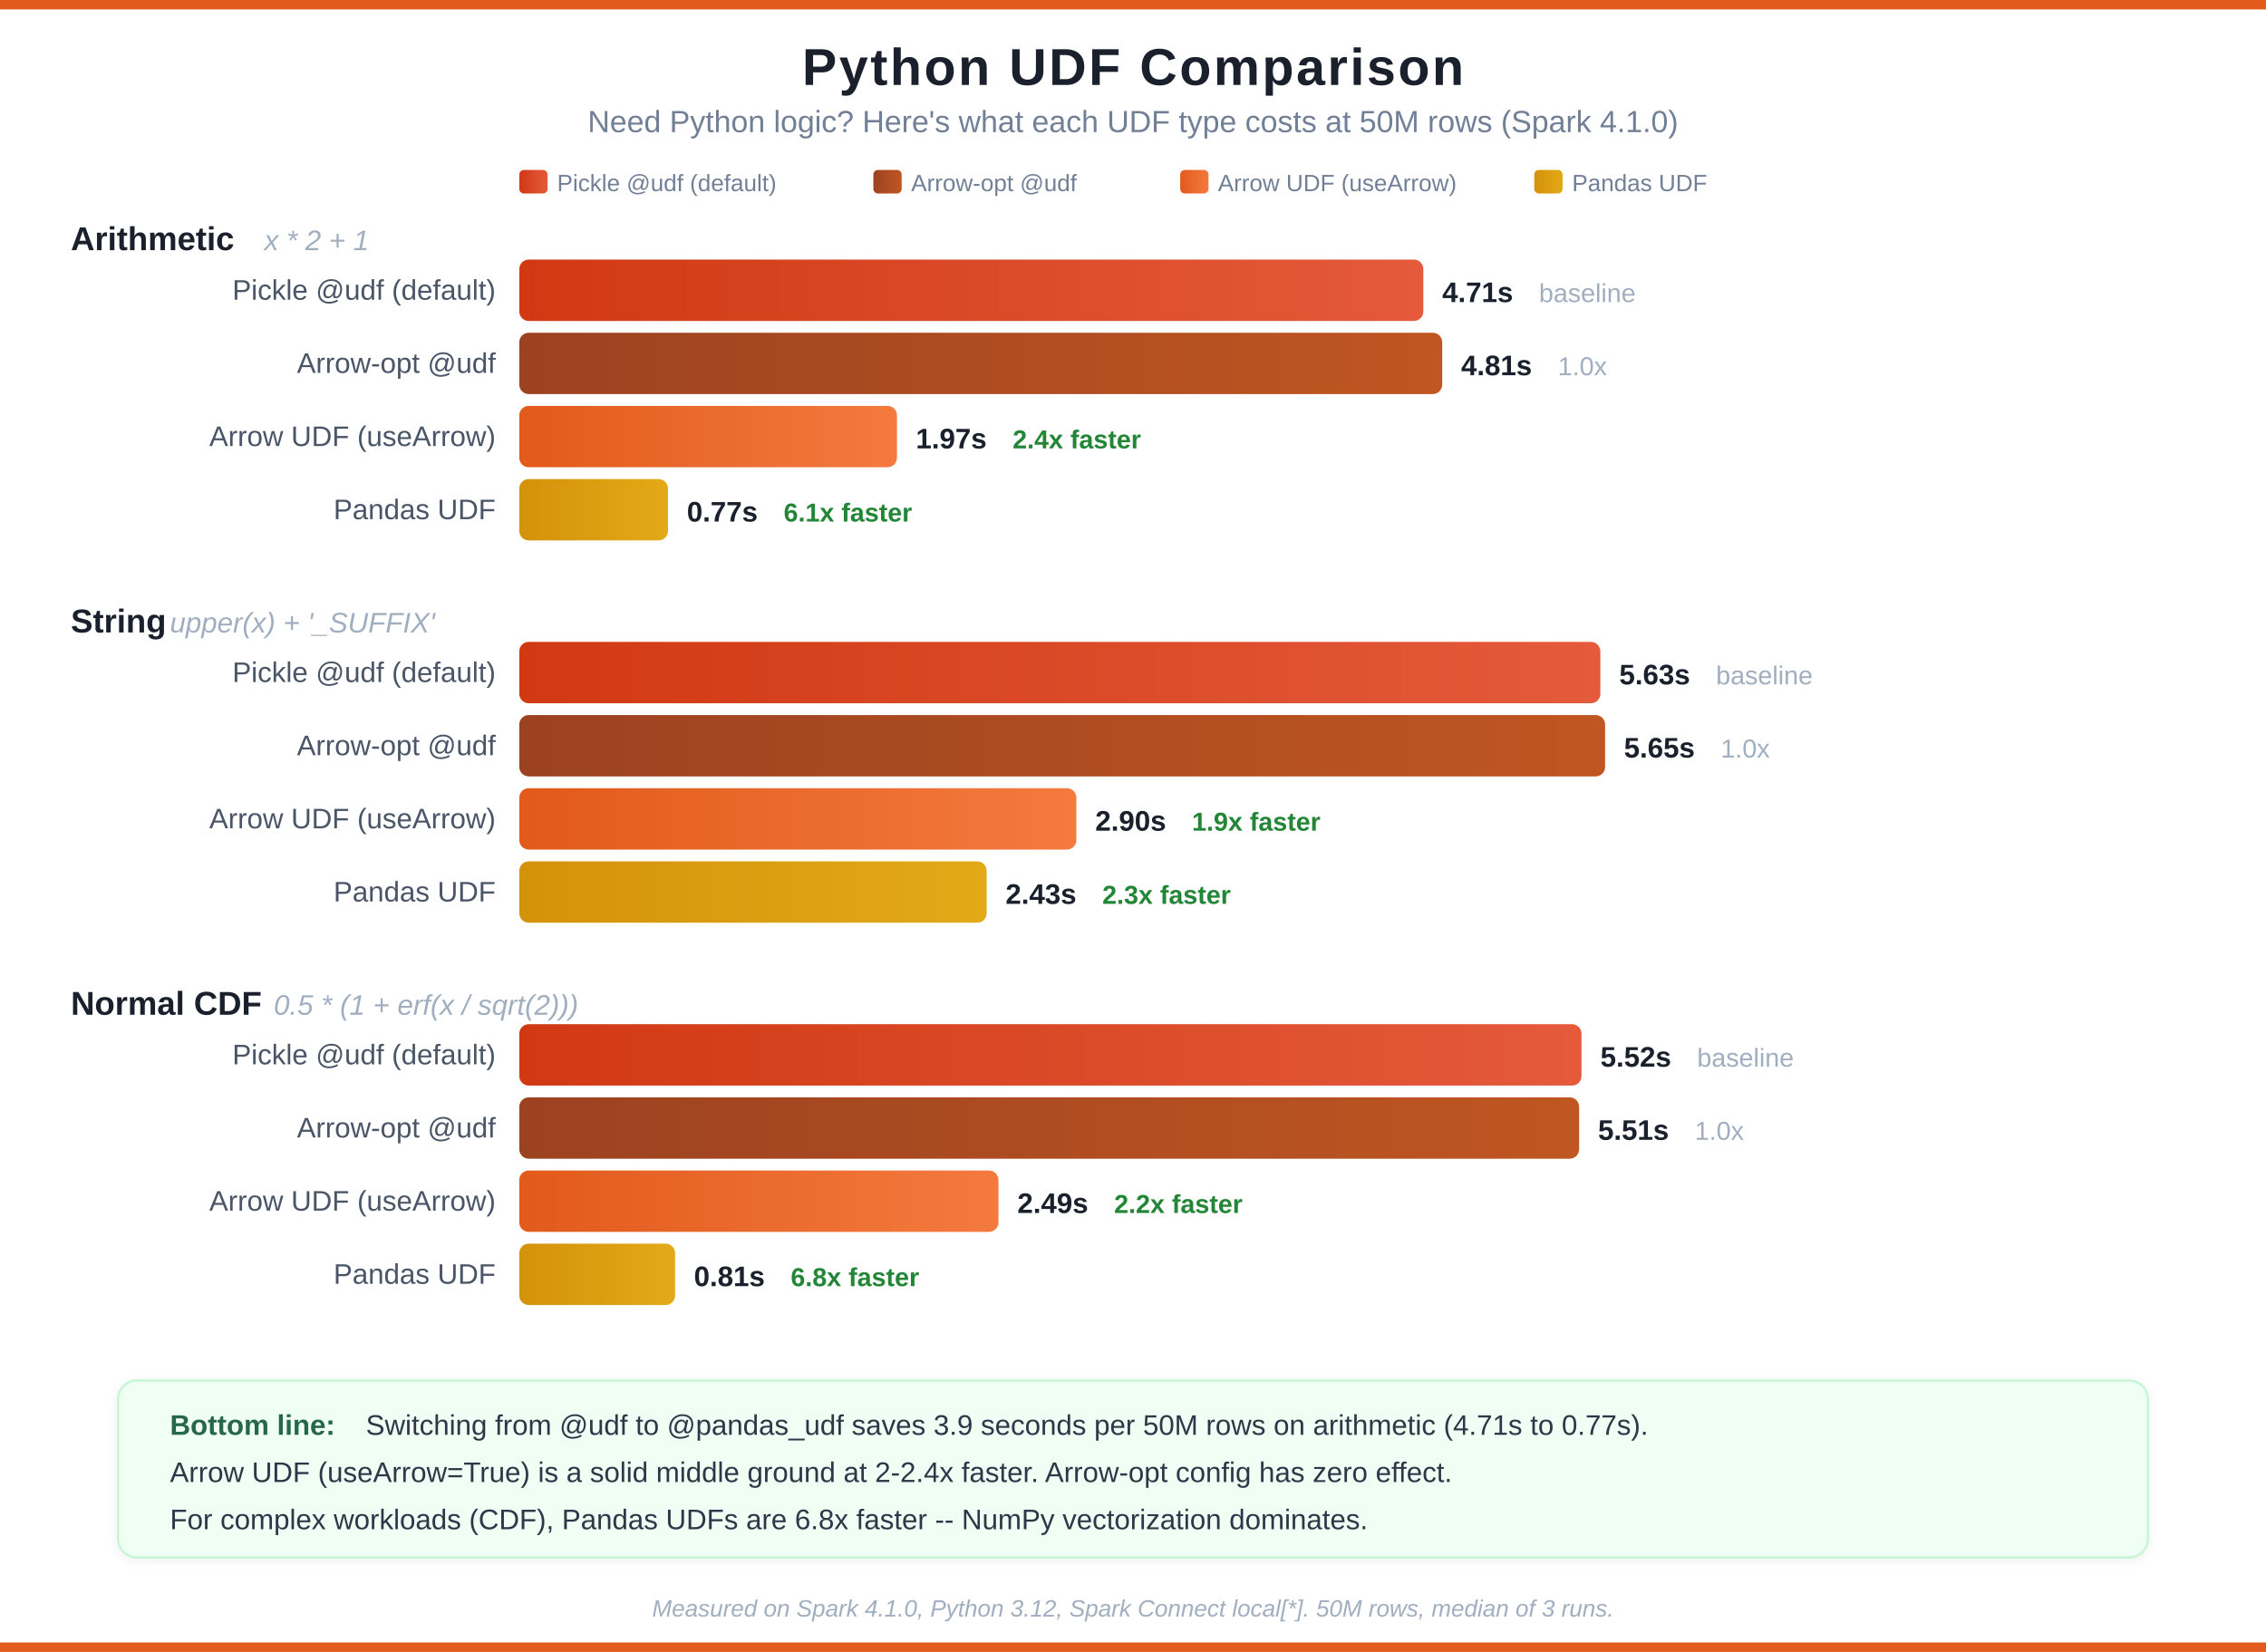
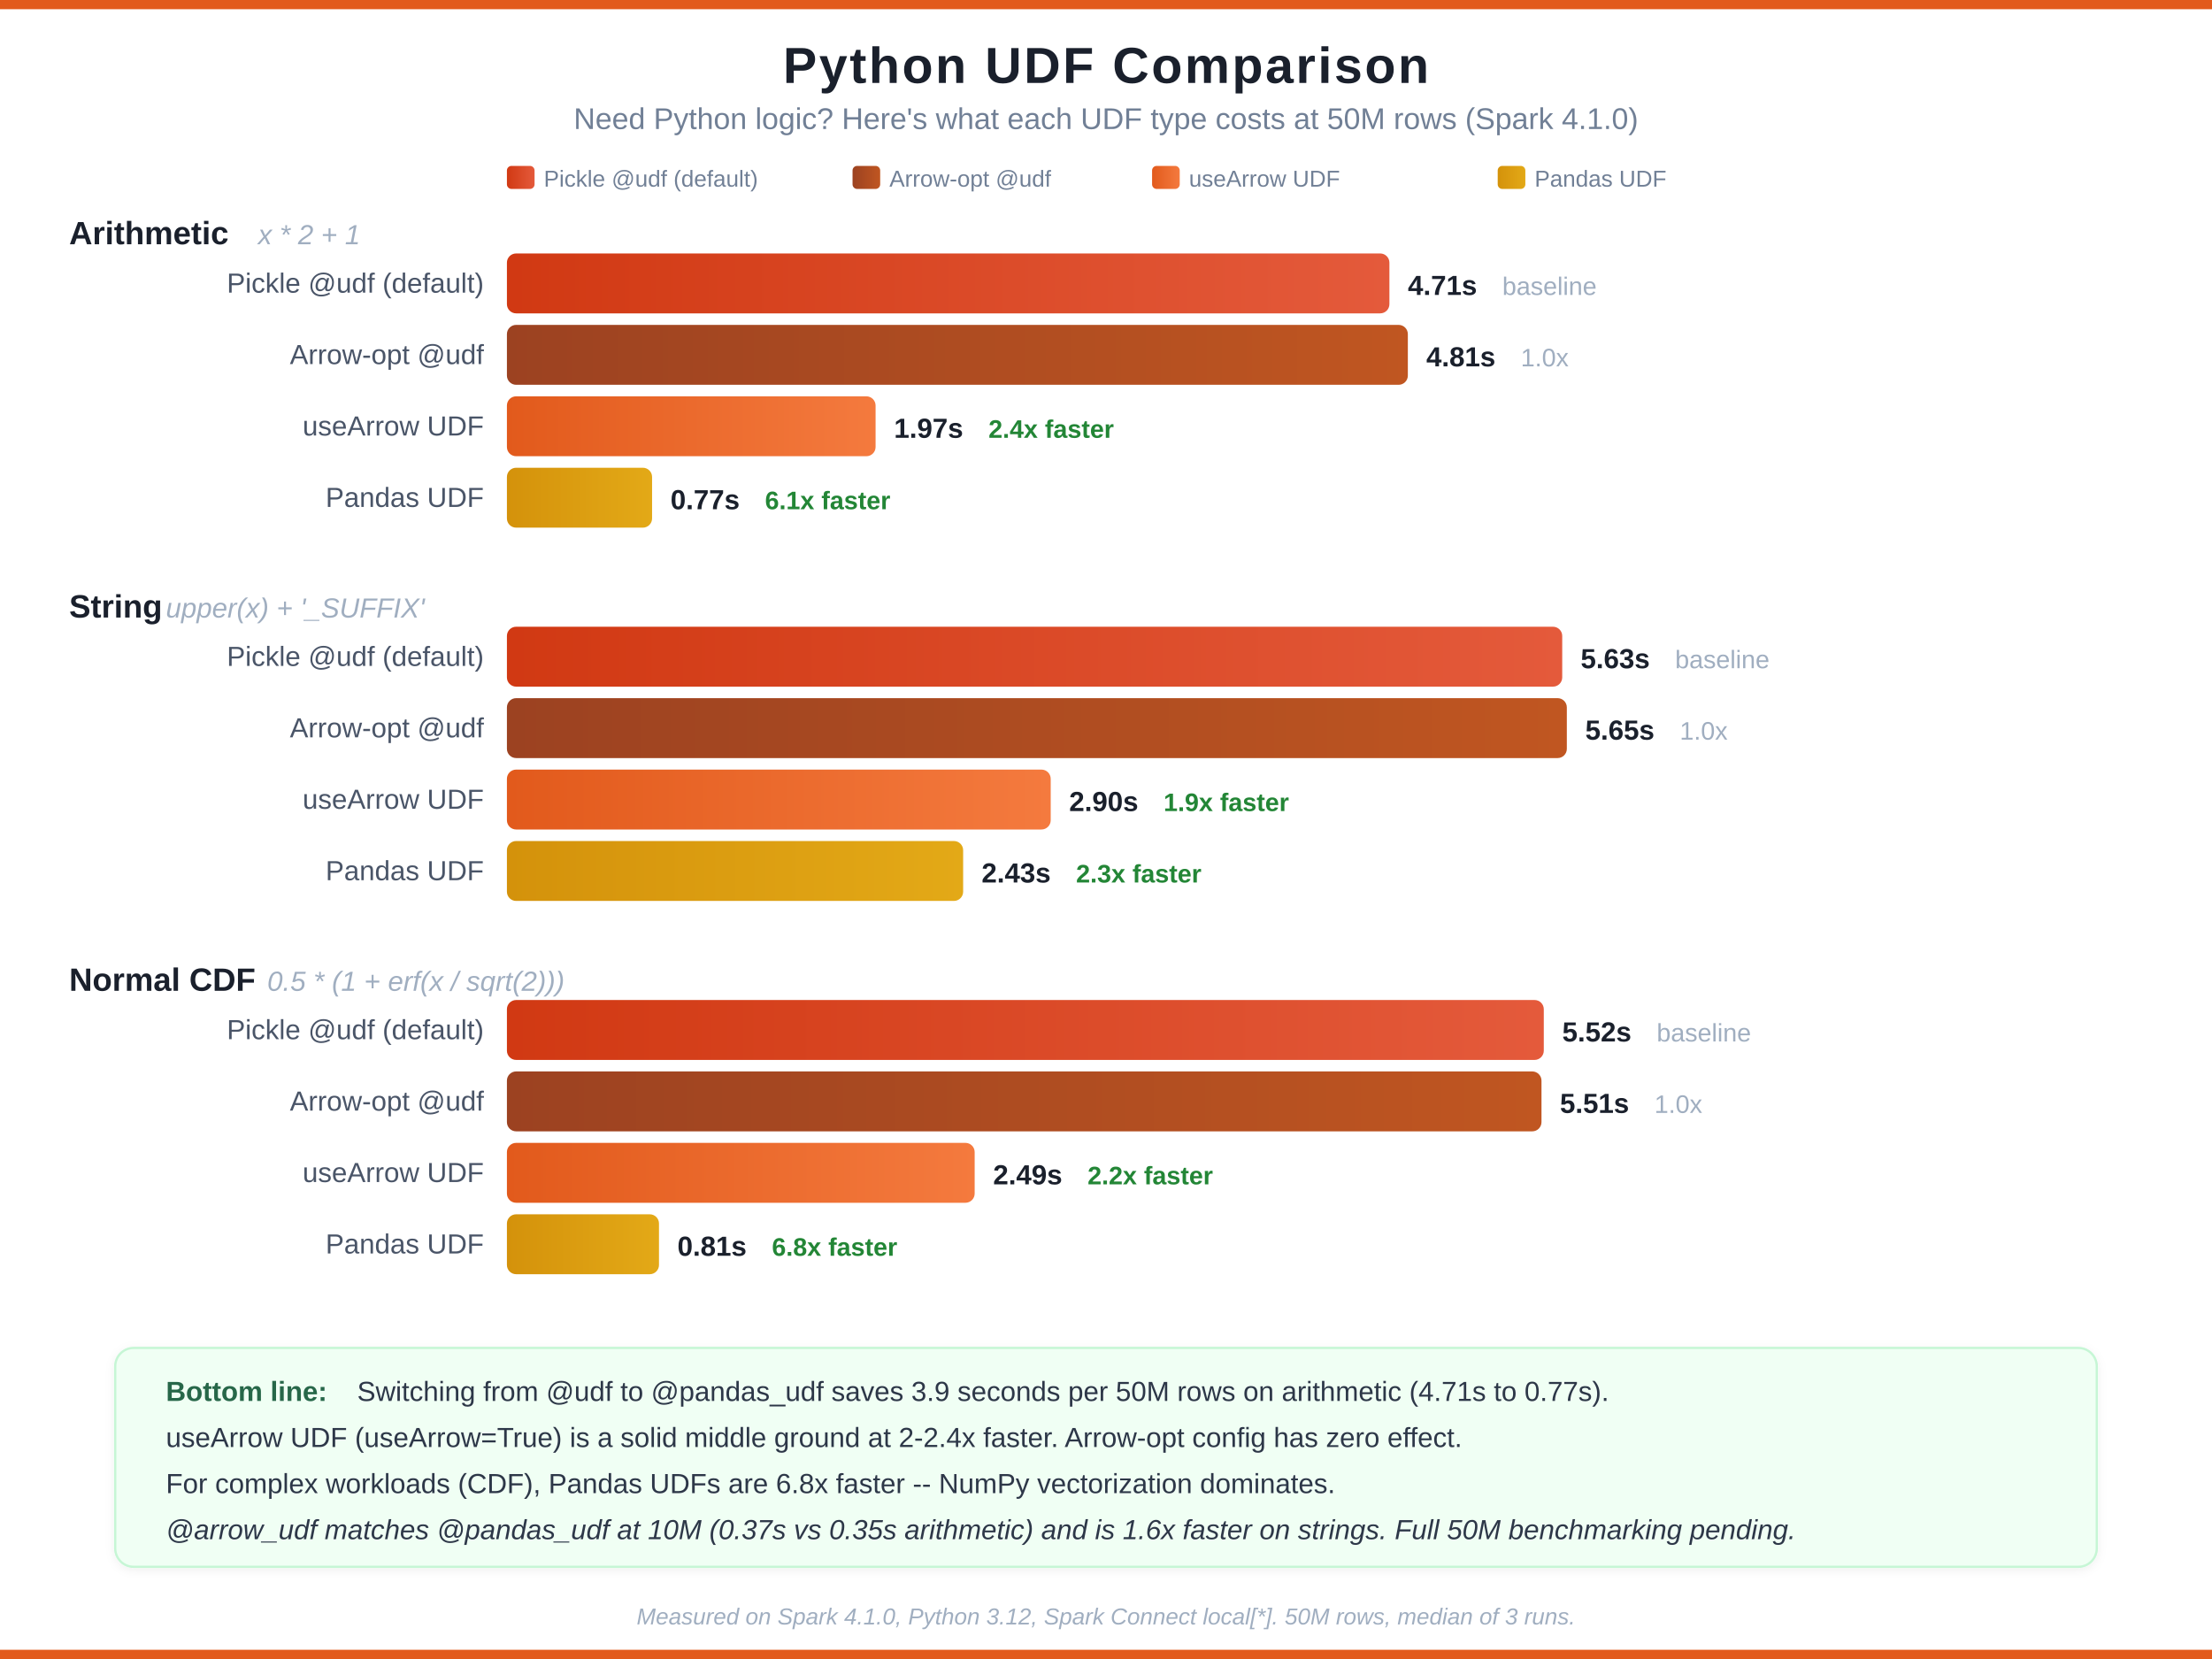
- <svg xmlns="http://www.w3.org/2000/svg" viewBox="0 0 960 700" font-family="'Segoe UI', Arial, Helvetica, sans-serif">
+ <svg xmlns="http://www.w3.org/2000/svg" viewBox="0 0 960 720" font-family="'Segoe UI', Arial, Helvetica, sans-serif">
  <defs>
    <linearGradient id="bar-pickle" x1="0" x2="1" y1="0" y2="0">
      <stop offset="0%" stop-color="#D13913" />
      <stop offset="100%" stop-color="#E45A3B" />
    </linearGradient>
    <linearGradient id="bar-arrowopt" x1="0" x2="1" y1="0" y2="0">
      <stop offset="0%" stop-color="#9C4221" />
      <stop offset="100%" stop-color="#C05621" />
    </linearGradient>
    <linearGradient id="bar-arrow" x1="0" x2="1" y1="0" y2="0">
      <stop offset="0%" stop-color="#E25A1C" />
      <stop offset="100%" stop-color="#F47A3E" />
    </linearGradient>
    <linearGradient id="bar-pandas" x1="0" x2="1" y1="0" y2="0">
      <stop offset="0%" stop-color="#d4920b" />
      <stop offset="100%" stop-color="#e3a917" />
    </linearGradient>
    <filter id="shadow">
      <feDropShadow dx="0" dy="1" stdDeviation="2" flood-opacity="0.06" />
    </filter>
  </defs>
-   <rect width="960" height="700" fill="#FFFFFF" />
+   <rect width="960" height="720" fill="#FFFFFF" />
  <rect x="0" y="0" width="960" height="4" fill="#E25A1C" />
  <text x="480" y="36" font-size="22" fill="#1A202C" text-anchor="middle" font-weight="bold" letter-spacing="1">Python UDF Comparison</text>
  <text x="480" y="56" font-size="13" fill="#718096" text-anchor="middle">Need Python logic? Here's what each UDF type costs at 50M rows (Spark 4.1.0)</text>
  <g transform="translate(220, 72)">
    <rect x="0" y="0" width="12" height="10" rx="2" fill="url(#bar-pickle)" />
    <text x="16" y="9" font-size="10" fill="#718096">Pickle @udf (default)</text>
    <rect x="150" y="0" width="12" height="10" rx="2" fill="url(#bar-arrowopt)" />
    <text x="166" y="9" font-size="10" fill="#718096">Arrow-opt @udf</text>
    <rect x="280" y="0" width="12" height="10" rx="2" fill="url(#bar-arrow)" />
-     <text x="296" y="9" font-size="10" fill="#718096">Arrow UDF (useArrow)</text>
+     <text x="296" y="9" font-size="10" fill="#718096">useArrow UDF</text>
    <rect x="430" y="0" width="12" height="10" rx="2" fill="url(#bar-pandas)" />
    <text x="446" y="9" font-size="10" fill="#718096">Pandas UDF</text>
  </g>
  <g transform="translate(0, 92)">
    <text x="30" y="14" font-size="14" fill="#1A202C" font-weight="bold">Arithmetic</text>
    <text x="112" y="14" font-size="12" fill="#A0AEC0" font-style="italic">x * 2 + 1</text>
    <text x="210" y="35" font-size="12" fill="#4A5568" text-anchor="end">Pickle @udf (default)</text>
    <rect x="220" y="18" width="383" height="26" rx="4" fill="url(#bar-pickle)" />
    <text x="611" y="36" font-size="12" fill="#1A202C" font-weight="bold">4.71s</text>
    <text x="652" y="36" font-size="11" fill="#A0AEC0">baseline</text>
    <text x="210" y="66" font-size="12" fill="#4A5568" text-anchor="end">Arrow-opt @udf</text>
    <rect x="220" y="49" width="391" height="26" rx="4" fill="url(#bar-arrowopt)" />
    <text x="619" y="67" font-size="12" fill="#1A202C" font-weight="bold">4.81s</text>
    <text x="660" y="67" font-size="11" fill="#A0AEC0">1.0x</text>
-     <text x="210" y="97" font-size="12" fill="#4A5568" text-anchor="end">Arrow UDF (useArrow)</text>
+     <text x="210" y="97" font-size="12" fill="#4A5568" text-anchor="end">useArrow UDF</text>
    <rect x="220" y="80" width="160" height="26" rx="4" fill="url(#bar-arrow)" />
    <text x="388" y="98" font-size="12" fill="#1A202C" font-weight="bold">1.97s</text>
    <text x="429" y="98" font-size="11" fill="#238636" font-weight="bold">2.4x faster</text>
    <text x="210" y="128" font-size="12" fill="#4A5568" text-anchor="end">Pandas UDF</text>
    <rect x="220" y="111" width="63" height="26" rx="4" fill="url(#bar-pandas)" />
    <text x="291" y="129" font-size="12" fill="#1A202C" font-weight="bold">0.77s</text>
    <text x="332" y="129" font-size="11" fill="#238636" font-weight="bold">6.1x faster</text>
  </g>
  <g transform="translate(0, 254)">
    <text x="30" y="14" font-size="14" fill="#1A202C" font-weight="bold">String</text>
    <text x="72" y="14" font-size="12" fill="#A0AEC0" font-style="italic">upper(x) + '_SUFFIX'</text>
    <text x="210" y="35" font-size="12" fill="#4A5568" text-anchor="end">Pickle @udf (default)</text>
    <rect x="220" y="18" width="458" height="26" rx="4" fill="url(#bar-pickle)" />
    <text x="686" y="36" font-size="12" fill="#1A202C" font-weight="bold">5.63s</text>
    <text x="727" y="36" font-size="11" fill="#A0AEC0">baseline</text>
    <text x="210" y="66" font-size="12" fill="#4A5568" text-anchor="end">Arrow-opt @udf</text>
    <rect x="220" y="49" width="460" height="26" rx="4" fill="url(#bar-arrowopt)" />
    <text x="688" y="67" font-size="12" fill="#1A202C" font-weight="bold">5.65s</text>
    <text x="729" y="67" font-size="11" fill="#A0AEC0">1.0x</text>
-     <text x="210" y="97" font-size="12" fill="#4A5568" text-anchor="end">Arrow UDF (useArrow)</text>
+     <text x="210" y="97" font-size="12" fill="#4A5568" text-anchor="end">useArrow UDF</text>
    <rect x="220" y="80" width="236" height="26" rx="4" fill="url(#bar-arrow)" />
    <text x="464" y="98" font-size="12" fill="#1A202C" font-weight="bold">2.90s</text>
    <text x="505" y="98" font-size="11" fill="#238636" font-weight="bold">1.9x faster</text>
    <text x="210" y="128" font-size="12" fill="#4A5568" text-anchor="end">Pandas UDF</text>
    <rect x="220" y="111" width="198" height="26" rx="4" fill="url(#bar-pandas)" />
    <text x="426" y="129" font-size="12" fill="#1A202C" font-weight="bold">2.43s</text>
    <text x="467" y="129" font-size="11" fill="#238636" font-weight="bold">2.3x faster</text>
  </g>
  <g transform="translate(0, 416)">
    <text x="30" y="14" font-size="14" fill="#1A202C" font-weight="bold">Normal CDF</text>
    <text x="116" y="14" font-size="12" fill="#A0AEC0" font-style="italic">0.5 * (1 + erf(x / sqrt(2)))</text>
    <text x="210" y="35" font-size="12" fill="#4A5568" text-anchor="end">Pickle @udf (default)</text>
    <rect x="220" y="18" width="450" height="26" rx="4" fill="url(#bar-pickle)" />
    <text x="678" y="36" font-size="12" fill="#1A202C" font-weight="bold">5.52s</text>
    <text x="719" y="36" font-size="11" fill="#A0AEC0">baseline</text>
    <text x="210" y="66" font-size="12" fill="#4A5568" text-anchor="end">Arrow-opt @udf</text>
    <rect x="220" y="49" width="449" height="26" rx="4" fill="url(#bar-arrowopt)" />
    <text x="677" y="67" font-size="12" fill="#1A202C" font-weight="bold">5.51s</text>
    <text x="718" y="67" font-size="11" fill="#A0AEC0">1.0x</text>
-     <text x="210" y="97" font-size="12" fill="#4A5568" text-anchor="end">Arrow UDF (useArrow)</text>
+     <text x="210" y="97" font-size="12" fill="#4A5568" text-anchor="end">useArrow UDF</text>
    <rect x="220" y="80" width="203" height="26" rx="4" fill="url(#bar-arrow)" />
    <text x="431" y="98" font-size="12" fill="#1A202C" font-weight="bold">2.49s</text>
    <text x="472" y="98" font-size="11" fill="#238636" font-weight="bold">2.2x faster</text>
    <text x="210" y="128" font-size="12" fill="#4A5568" text-anchor="end">Pandas UDF</text>
    <rect x="220" y="111" width="66" height="26" rx="4" fill="url(#bar-pandas)" />
    <text x="294" y="129" font-size="12" fill="#1A202C" font-weight="bold">0.81s</text>
    <text x="335" y="129" font-size="11" fill="#238636" font-weight="bold">6.8x faster</text>
  </g>
-   <rect x="50" y="585" width="860" height="75" rx="8" fill="#F0FFF4" stroke="#C6F6D5" filter="url(#shadow)" />
+   <rect x="50" y="585" width="860" height="95" rx="8" fill="#F0FFF4" stroke="#C6F6D5" filter="url(#shadow)" />
  <text x="72" y="608" font-size="12" fill="#276749" font-weight="bold">Bottom line:</text>
  <text x="155" y="608" font-size="12" fill="#2D3748">Switching from @udf to @pandas_udf saves 3.9 seconds per 50M rows on arithmetic (4.71s to 0.77s).</text>
-   <text x="72" y="628" font-size="12" fill="#2D3748">Arrow UDF (useArrow=True) is a solid middle ground at 2-2.4x faster. Arrow-opt config has zero effect.</text>
+   <text x="72" y="628" font-size="12" fill="#2D3748">useArrow UDF (useArrow=True) is a solid middle ground at 2-2.4x faster. Arrow-opt config has zero effect.</text>
  <text x="72" y="648" font-size="12" fill="#2D3748">For complex workloads (CDF), Pandas UDFs are 6.8x faster -- NumPy vectorization dominates.</text>
-   <text x="480" y="685" font-size="10" fill="#A0AEC0" text-anchor="middle" font-style="italic">Measured on Spark 4.1.0, Python 3.12, Spark Connect local[*]. 50M rows, median of 3 runs.</text>
-   <rect x="0" y="696" width="960" height="4" fill="#E25A1C" />
+   <text x="72" y="668" font-size="12" fill="#2D3748" font-style="italic">@arrow_udf matches @pandas_udf at 10M (0.37s vs 0.35s arithmetic) and is 1.6x faster on strings. Full 50M benchmarking pending.</text>
+   <text x="480" y="705" font-size="10" fill="#A0AEC0" text-anchor="middle" font-style="italic">Measured on Spark 4.1.0, Python 3.12, Spark Connect local[*]. 50M rows, median of 3 runs.</text>
+   <rect x="0" y="716" width="960" height="4" fill="#E25A1C" />
</svg>
